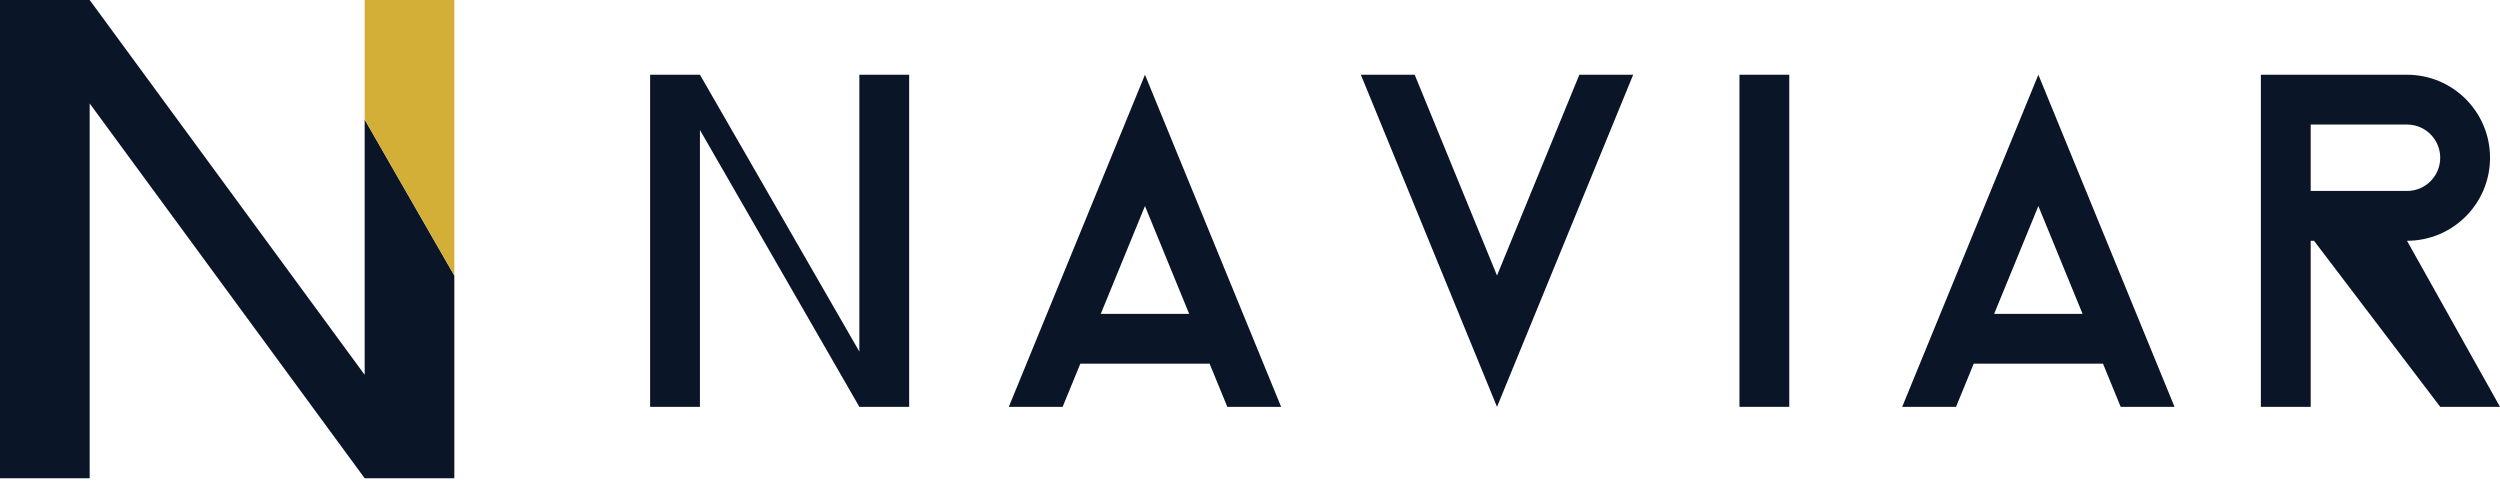
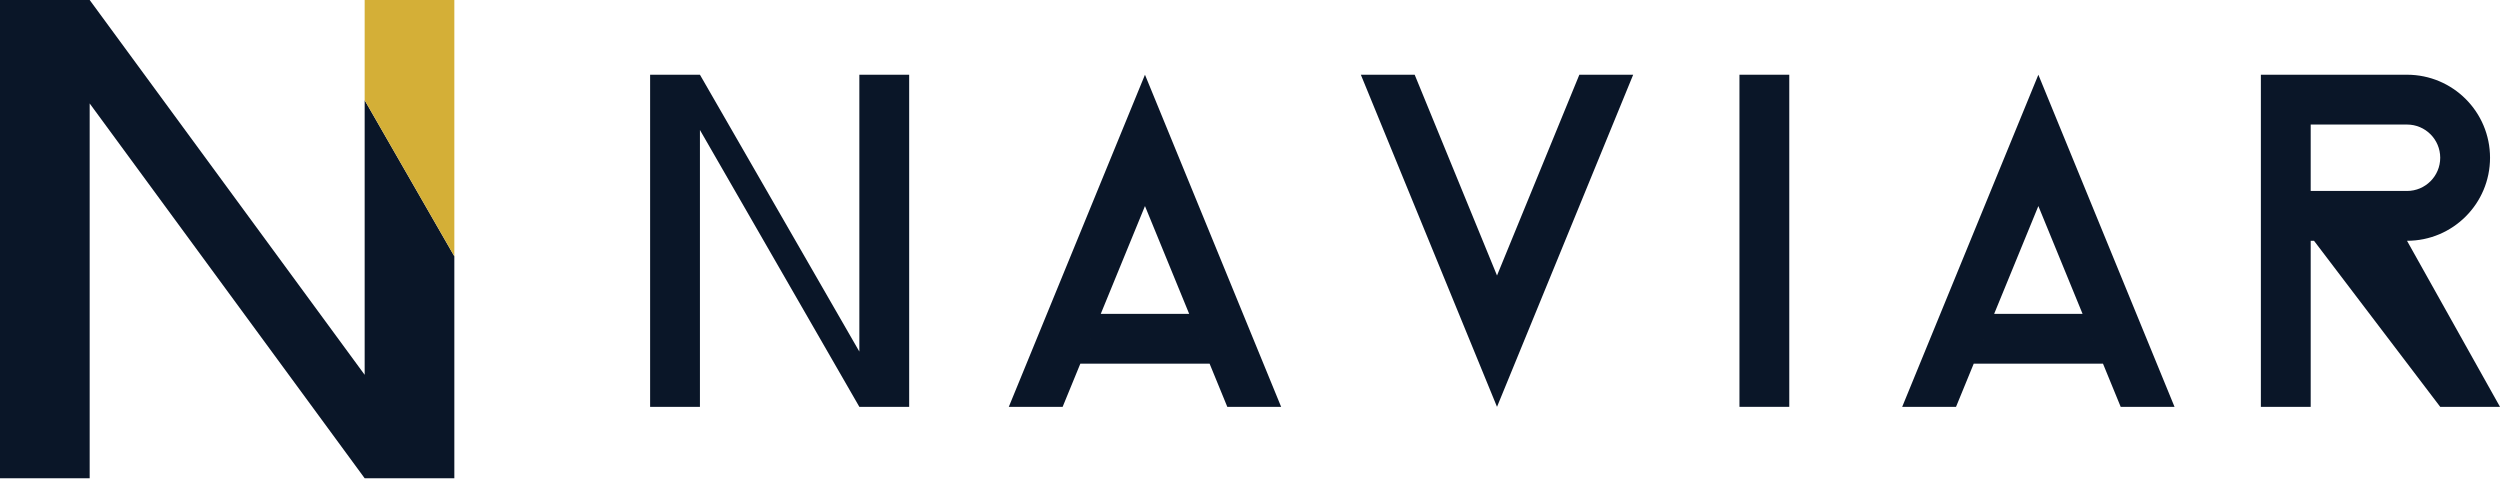
<svg xmlns="http://www.w3.org/2000/svg" viewBox="0 0 752.75 145.0" width="752.75" height="145.0" role="img" aria-label="NAVIAR">
  <g transform="translate(0 0) scale(0.18)">
-     <path d="M0 0 H150.0 L610.0 626.97 V200.0 L760.0 461.0 V800.0 H610.0 L150.0 173.03 V800.0 H0 Z" fill="#0A1628" />
-     <path d="M610.0 0 H760.0 V461.0 L610.0 200.0 Z" fill="#D4AF37" />
+     <path d="M0 0 H150.0 L610.0 626.97 V167.7 L760.0 428.7 V800.0 H610.0 L150.0 173.03 V800.0 H0 Z" fill="#0A1628" />
+     <path d="M610.0 0 H760.0 V428.7 L610.0 167.7 Z" fill="#D4AF37" />
  </g>
  <path d="M0 0 H15.0 L63.0 83.36 V0 H78.0 V100.0 H63.0 L15.0 16.64 V100.0 H0 Z" transform="translate(195.75 22.5)" fill="#0A1628" fill-rule="evenodd" />
  <path d="M41.0 0.0 L82.0 100.0 L65.79 100.0 L41.0 39.54 L16.21 100.0 L0 100.0 Z M27.69 72.0 H54.31 L60.46 87.0 H21.54 Z" transform="translate(303.75 22.5)" fill="#0A1628" fill-rule="evenodd" />
  <path d="M41.0 100.0 L82.0 0.0 L65.79 0.0 L41.0 60.46 L16.21 0.0 L0 0.0 Z" transform="translate(409.75 22.5)" fill="#0A1628" fill-rule="evenodd" />
  <path d="M0 0 H15.0 V100.0 H0 Z" transform="translate(523.75 22.5)" fill="#0A1628" fill-rule="evenodd" />
  <path d="M41.0 0.0 L82.0 100.0 L65.79 100.0 L41.0 39.54 L16.21 100.0 L0 100.0 Z M27.69 72.0 H54.31 L60.46 87.0 H21.54 Z" transform="translate(572.75 22.5)" fill="#0A1628" fill-rule="evenodd" />
  <path d="M0 0 H44.0 A25.0 25.0 0 0 1 44.0 50.0 L72.0 100.0 H54.0 L16.0 50.0 H15.0 V100.0 H0 Z M15.0 15.0 H44.0 A10.0 10.0 0 0 1 44.0 35.0 H15.0 Z" transform="translate(680.75 22.5)" fill="#0A1628" fill-rule="evenodd" />
</svg>
